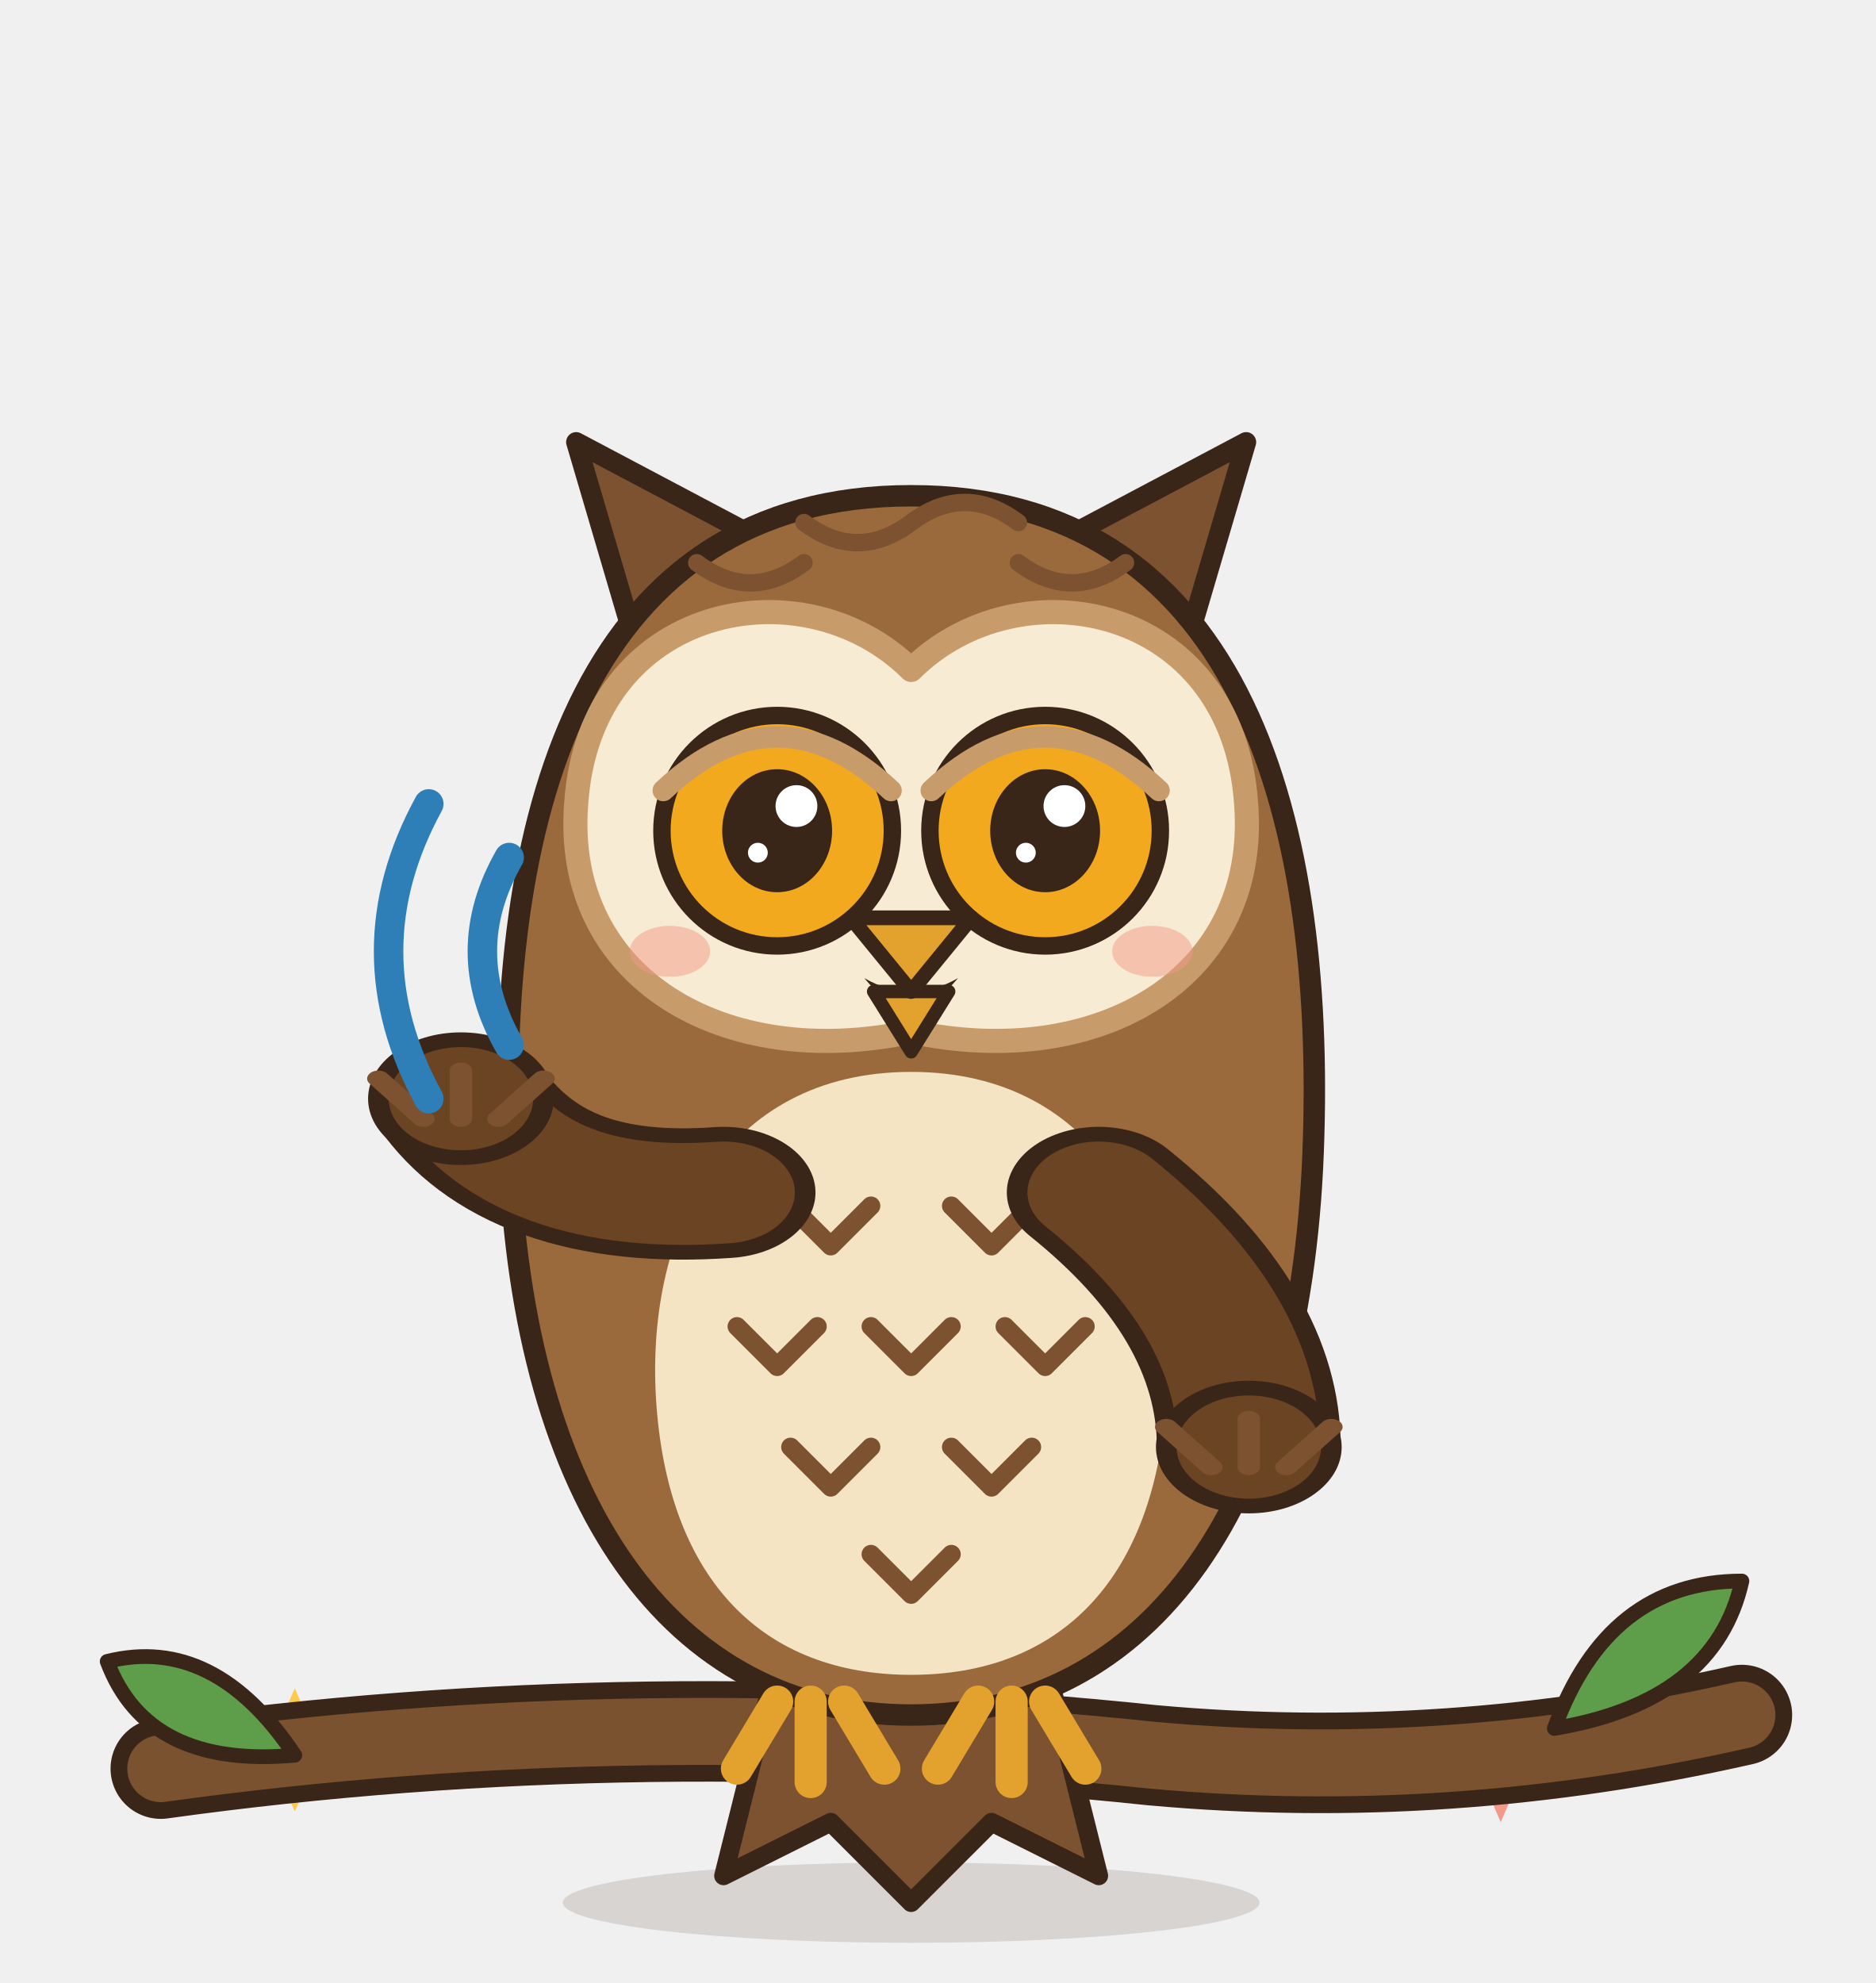
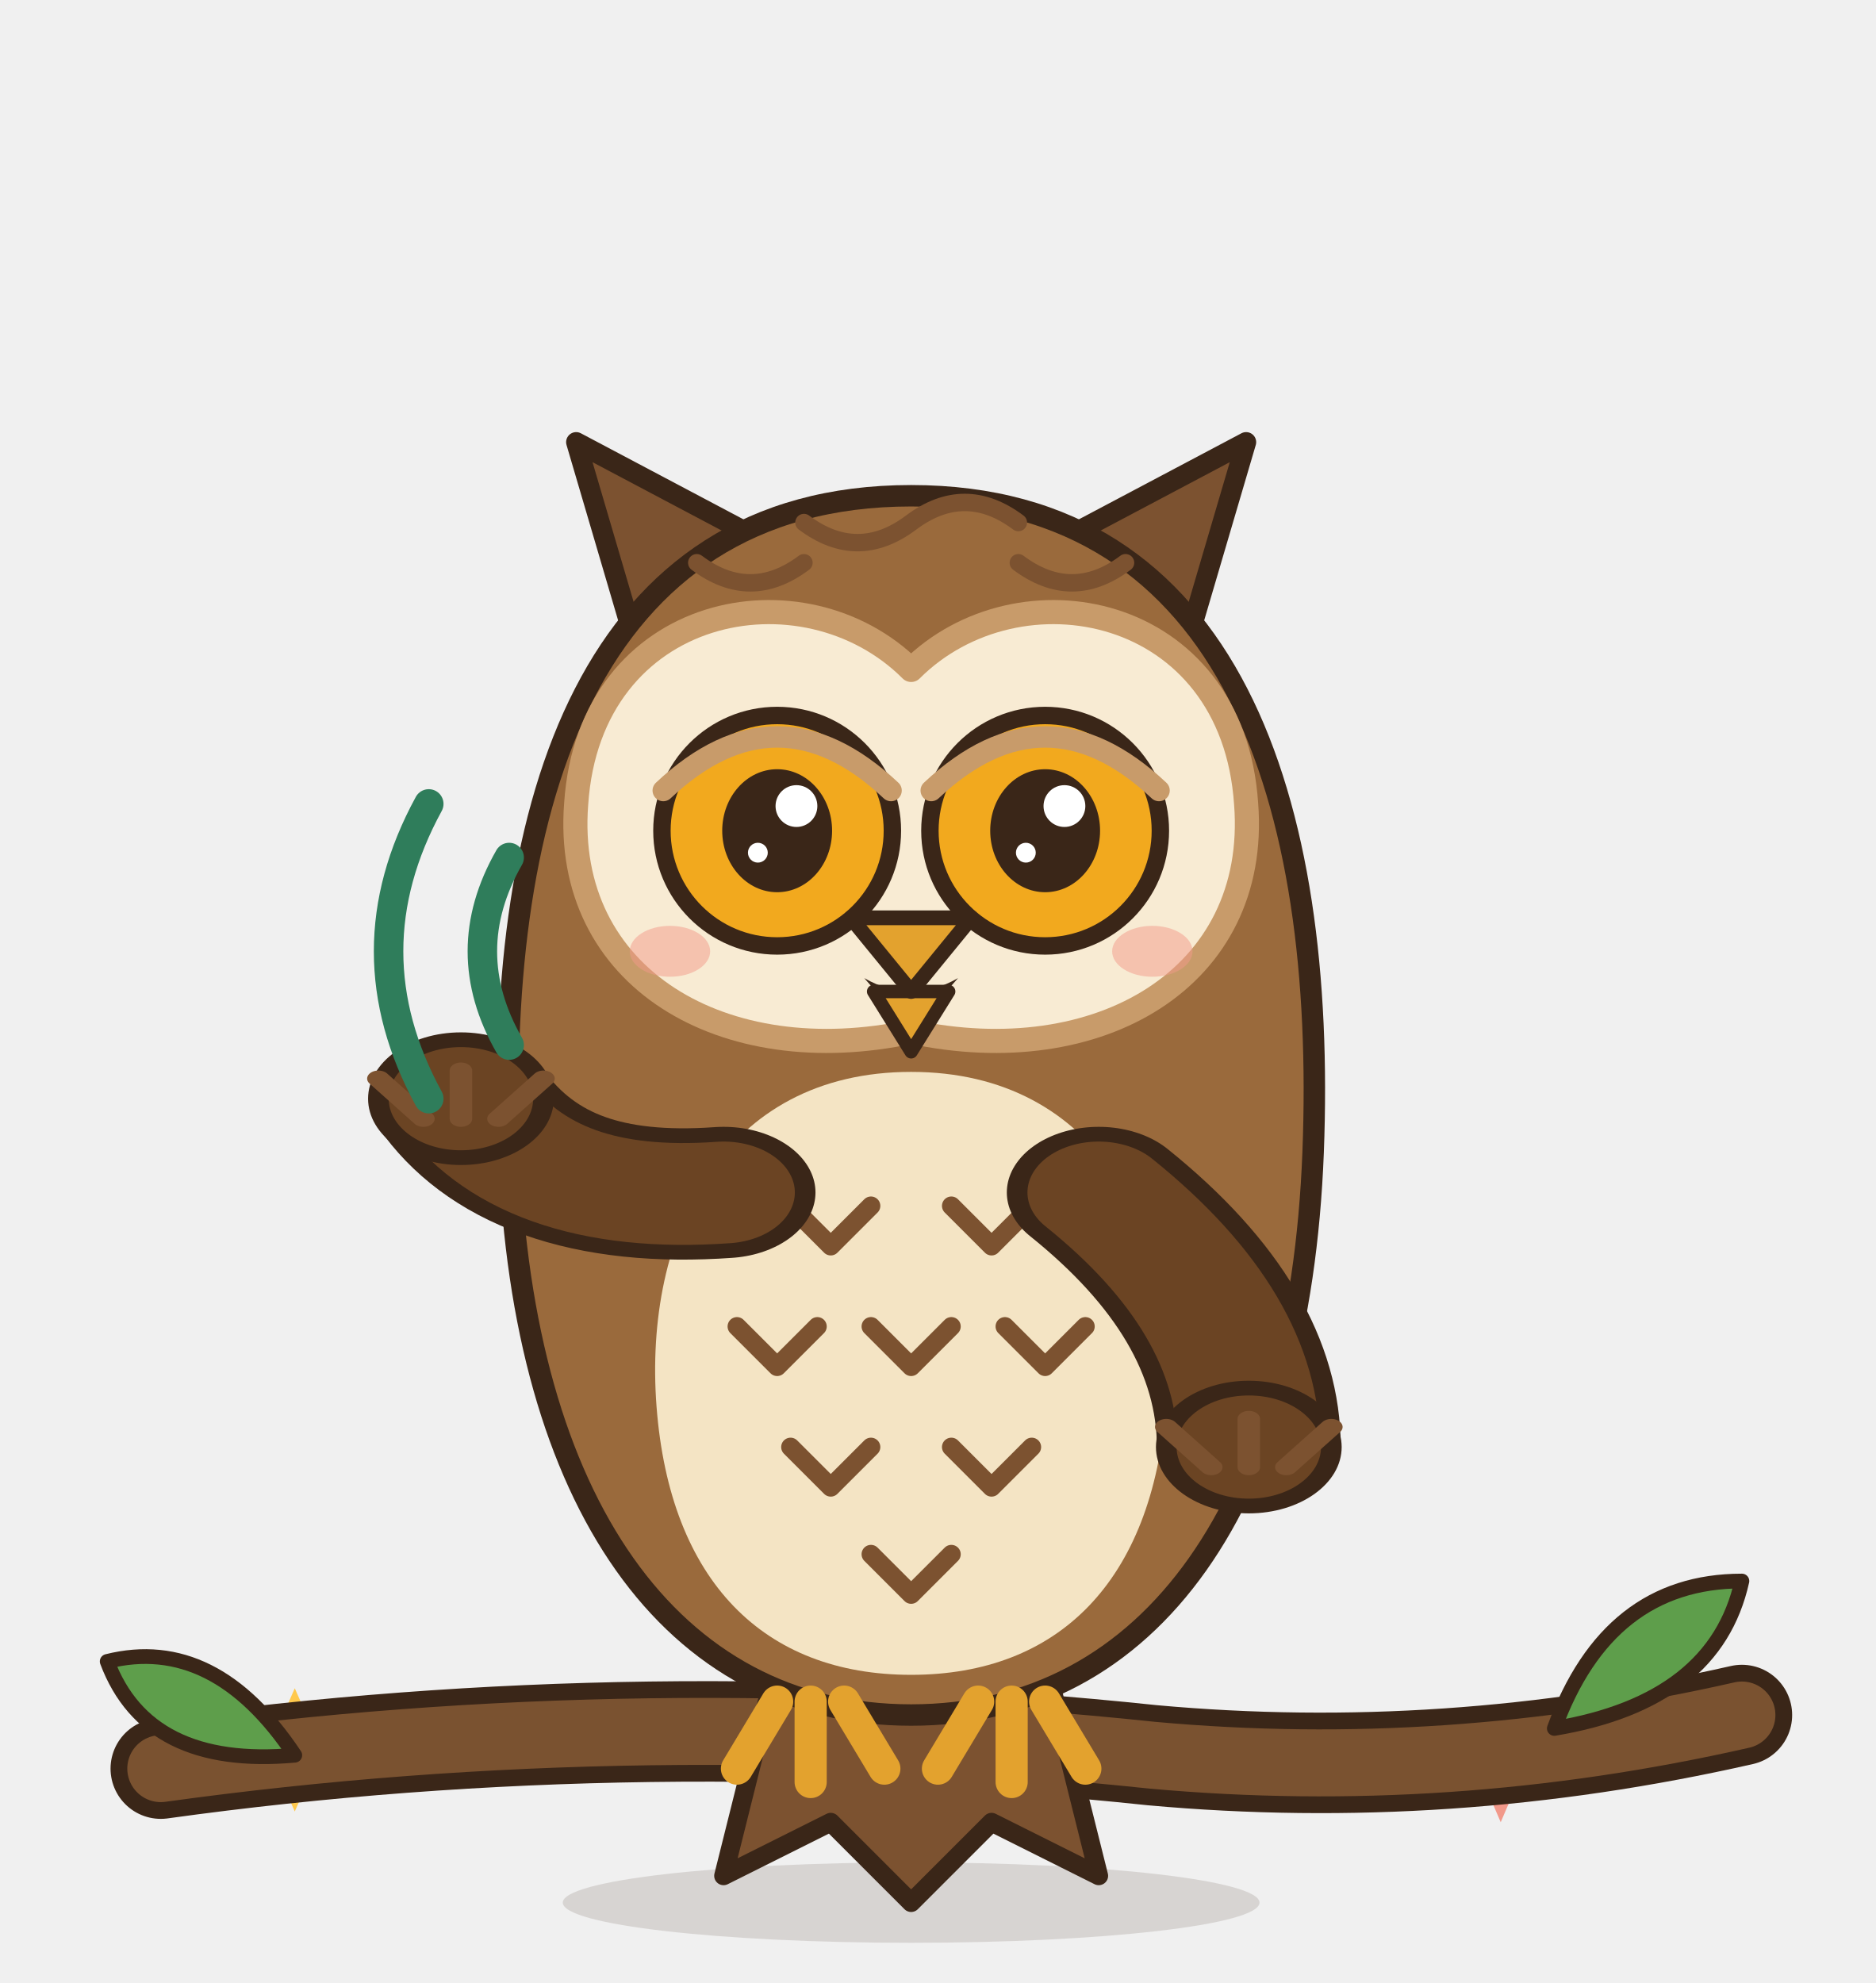
<svg xmlns="http://www.w3.org/2000/svg" viewBox="-8 -28 140 148" width="280" height="296" role="img" aria-labelledby="t">
  <style>.rd-wingL{transform-box:fill-box;transform-origin:100% 70%;animation:rd-flapL .38s ease-in-out infinite alternate}
.rd-wingR{transform-box:fill-box;transform-origin:0% 70%;animation:rd-flapR .38s ease-in-out infinite alternate}
.rd-star{transform-box:fill-box;transform-origin:center;animation:rd-star 2.2s ease-in-out infinite}
.rd-dust{transform-box:fill-box;transform-origin:center;animation:rd-dust 3s ease-in infinite}.rd-dust.b{animation-delay:1s}.rd-dust.c{animation-delay:2s}
.rd-shine{animation:rd-shine 3s ease-in-out infinite}
.rd-all{transform-box:fill-box;transform-origin:50% 100%;animation:rd-float 2.4s ease-in-out infinite}
.rd-look{animation:rd-look 5s ease-in-out infinite}
.rd-swing{transform-box:fill-box;transform-origin:100% 0%;animation:rd-swing 1.6s ease-in-out infinite alternate}
.rd-tip{transform-box:fill-box;transform-origin:center;animation:rd-tip 1.2s ease-in-out infinite alternate}
.rd-cheek{animation:rd-cheek 2.4s ease-in-out infinite}
.rd-dust,.rd-look,.rd-eyes,.rd-mouth-t,.rd-wave,.rd-bulb,.rd-ping,.rd-spark,.rd-dot,.rd-drop,.rd-sym,.rd-armL,.rd-armR,.rd-q{transform-box:fill-box;transform-origin:center}
.rd-eyes{animation:rd-blink 3.2s infinite}
.rd-ping{animation:rd-ping 2.4s ease-out infinite;transform-origin:50% 100%}
.rd-ping.b{animation-delay:.5s}
.rd-wave{transform-origin:0% 100%;animation:rd-wave .55s ease-in-out infinite alternate}
.rd-mouth-t{animation:rd-talk .24s ease-in-out infinite alternate}
.rd-snd{animation:rd-fade 1s ease-in-out infinite}.rd-snd.b{animation-delay:.3s}
.rd-bulb{animation:rd-pop 1.4s ease-in-out infinite alternate}
.rd-dot{animation:rd-fade 1.6s ease-in-out infinite}.rd-dot.b{animation-delay:.25s}.rd-dot.c{animation-delay:.5s}
.rd-spark{animation:rd-twinkle 1.1s ease-in-out infinite alternate}.rd-spark.b{animation-delay:.35s}.rd-spark.c{animation-delay:.7s}
.rd-jump{animation:rd-jump .5s cubic-bezier(.3,0,.5,1) infinite alternate}
.rd-drop{animation:rd-drop 1.8s ease-in infinite}
.rd-sym{animation:rd-bob 1.8s ease-in-out infinite alternate}.rd-sym.b{animation-delay:.4s}.rd-sym.c{animation-delay:.8s}
.rd-q{animation:rd-tilt 1.6s ease-in-out infinite alternate}
.rd-point{transform-box:fill-box;transform-origin:0% 100%;animation:rd-point .8s ease-in-out infinite alternate}
.rd-fist{transform-box:fill-box;transform-origin:100% 100%;animation:rd-fist .5s ease-in-out infinite alternate}
@keyframes rd-float{0%,100%{transform:translateY(0) rotate(0deg) scale(1,1)}25%{transform:translateY(-5px) rotate(-2.5deg) scale(.98,1.03)}50%{transform:translateY(-7px) rotate(0deg) scale(1,1)}75%{transform:translateY(-5px) rotate(2.5deg) scale(.98,1.03)}}
@keyframes rd-flapL{from{transform:rotate(8deg) scaleX(1)}to{transform:rotate(-14deg) scaleX(.72)}}
@keyframes rd-flapR{from{transform:rotate(-8deg) scaleX(1)}to{transform:rotate(14deg) scaleX(.72)}}
@keyframes rd-star{0%,100%{transform:rotate(0deg) scale(1)}50%{transform:rotate(72deg) scale(1.22)}}
@keyframes rd-dust{0%{transform:translateY(8px) scale(.3);opacity:0}20%{opacity:1}100%{transform:translateY(-26px) scale(1) rotate(90deg);opacity:0}}
@keyframes rd-shine{0%,100%{opacity:.35}50%{opacity:.75}}
@keyframes rd-look{0%,30%,100%{transform:translateX(0)}38%,55%{transform:translateX(-2.5px)}63%,80%{transform:translateX(2.5px)}}
@keyframes rd-swing{from{transform:rotate(-12deg)}to{transform:rotate(10deg)}}
@keyframes rd-tip{from{transform:scale(.85)}to{transform:scale(1.25)}}
@keyframes rd-cheek{0%,100%{opacity:.35}50%{opacity:.75}}
@keyframes rd-blink{0%,93%,100%{transform:scaleY(1)}96.5%{transform:scaleY(.08)}}
@keyframes rd-ping{0%{opacity:.9;transform:scale(.5)}100%{opacity:0;transform:scale(1.25)}}
@keyframes rd-wave{from{transform:rotate(-18deg)}to{transform:rotate(24deg)}}
@keyframes rd-talk{from{transform:scaleY(.3)}to{transform:scaleY(1.4)}}
@keyframes rd-fade{0%,100%{opacity:.15}50%{opacity:1}}
@keyframes rd-pop{from{transform:scale(.8) rotate(-6deg)}to{transform:scale(1.2) rotate(6deg)}}
@keyframes rd-twinkle{from{transform:scale(.4) rotate(0deg);opacity:.3}to{transform:scale(1.1) rotate(25deg);opacity:1}}
@keyframes rd-jump{from{transform:translateY(0) scale(1.04,.96)}to{transform:translateY(-12px) scale(.97,1.04)}}
@keyframes rd-drop{0%{transform:translateY(-3px);opacity:0}25%{opacity:1}100%{transform:translateY(9px);opacity:0}}
@keyframes rd-bob{from{transform:translateY(4px) rotate(-8deg)}to{transform:translateY(-5px) rotate(8deg)}}
@keyframes rd-tilt{from{transform:rotate(-14deg) translateY(2px)}to{transform:rotate(14deg) translateY(-3px)}}
@keyframes rd-point{from{transform:rotate(4deg)}to{transform:rotate(-16deg)}}
@keyframes rd-fist{from{transform:rotate(-6deg)}to{transform:rotate(16deg)}}
@media (prefers-reduced-motion:reduce){.rd-all,.rd-all *{animation:none!important}}</style>
  <ellipse cx="60" cy="114" rx="26" ry="3" fill="#3A2618" opacity=".14" />
  <path class="rd-dust" d="M14 98 l1.4 3.2 l3.2 1.4 l-3.2 1.4 l-1.4 3.2 l-1.4 -3.2 l-3.2 -1.4 l3.2 -1.4 z" fill="#FFC94D" />
  <path class="rd-dust b" d="M104 100 l1.2 2.8 l2.8 1.2 l-2.8 1.2 l-1.2 2.8 l-1.2 -2.8 l-2.8 -1.2 l2.8 -1.2 z" fill="#F2998A" />
-   <circle class="rd-dust c" cx="92" cy="104" r="1.9" fill="#2E7FB8" />
+   <circle class="rd-dust c" cx="92" cy="104" r="1.9" fill="#2F7D5B" />
  <g class="rd-all">
    <g>
      <path d="M4 104 Q40 99 78 103 Q100 105 122 100" fill="none" stroke="#3A2618" stroke-width="7.5" stroke-linecap="round" />
      <path d="M4 104 Q40 99 78 103 Q100 105 122 100" fill="none" stroke="#7A5230" stroke-width="5" stroke-linecap="round" />
      <g class="rd-swing">
        <path d="M108 101 Q112 90 122 90 Q120 99 108 101 Z" fill="#5E9E4B" stroke="#3A2618" stroke-width="1.1" stroke-linejoin="round" />
      </g>
      <path d="M14 103 Q8 94 0 96 Q3 104 14 103 Z" fill="#5E9E4B" stroke="#3A2618" stroke-width="1.1" stroke-linejoin="round" />
      <path d="M50 96 L46 112 L54 108 L60 114 L66 108 L74 112 L70 96 Z" fill="#7C5230" stroke="#3A2618" stroke-width="1.4" stroke-linejoin="round" />
      <path d="M40 22 L35 5 L52 14 Z M80 22 L85 5 L68 14 Z" fill="#7C5230" stroke="#3A2618" stroke-width="1.5" stroke-linejoin="round" />
      <path d="M60 9 C84 9 91 32 90 58 C89 84 78 100 60 100 C42 100 31 84 30 58 C29 32 36 9 60 9 Z" fill="#9A6A3C" stroke="#3A2618" stroke-width="1.6" />
      <path d="M44 14 q4 3 8 0 M68 14 q4 3 8 0 M52 11 q4 3 8 0 q4 -3 8 0" fill="none" stroke="#7C5230" stroke-width="1.3" stroke-linecap="round" />
      <path d="M60 52 C74 52 80 64 79 77 C78 90 71 97 60 97 C49 97 42 90 41 77 C40 64 46 52 60 52 Z" fill="#F4E4C4" />
      <path d="M51 62 l3 3 l3 -3 M63 62 l3 3 l3 -3 M47 71 l3 3 l3 -3 M57 71 l3 3 l3 -3 M67 71 l3 3 l3 -3 M51 80 l3 3 l3 -3 M63 80 l3 3 l3 -3 M57 88 l3 3 l3 -3" fill="none" stroke="#7C5230" stroke-width="1.4" stroke-linecap="round" stroke-linejoin="round" />
      <path d="M50 99 l-3 5 M52.5 99 v6 M55 99 l3 5 M65 99 l-3 5 M67.5 99 v6 M70 99 l3 5" stroke="#E3A22E" stroke-width="2.4" stroke-linecap="round" />
      <path d="M60 22 C52 14 36 17 35 32 C34 45 46 52 60 49 C74 52 86 45 85 32 C84 17 68 14 60 22 Z" fill="#F8EBD3" stroke="#C89B6A" stroke-width="1.8" stroke-linejoin="round" />
      <g class="rd-cheek">
        <ellipse cx="42" cy="43" rx="3" ry="1.9" fill="#F2998A" opacity=".5" />
        <ellipse cx="78" cy="43" rx="3" ry="1.9" fill="#F2998A" opacity=".5" />
      </g>
      <circle cx="50" cy="34" r="8.6" fill="#F2A91E" stroke="#3A2618" stroke-width="1.3" />
      <circle cx="70" cy="34" r="8.6" fill="#F2A91E" stroke="#3A2618" stroke-width="1.3" />
      <g class="rd-look">
        <g class="rd-eyes">
          <g transform="translate(-2 0)">
            <ellipse cx="52" cy="34" rx="4.1" ry="4.59" fill="#3A2618" />
            <circle cx="53.44" cy="32.16" r="1.56" fill="#FFFFFF" />
            <circle cx="50.56" cy="35.64" r="0.74" fill="#FFFFFF" />
          </g>
          <g transform="translate(2 0)">
            <ellipse cx="68" cy="34" rx="4.1" ry="4.59" fill="#3A2618" />
            <circle cx="69.44" cy="32.16" r="1.56" fill="#FFFFFF" />
            <circle cx="66.56" cy="35.64" r="0.74" fill="#FFFFFF" />
          </g>
        </g>
      </g>
      <path d="M41.5 31 Q50 23 58.5 31 M61.5 31 Q70 23 78.5 31" fill="none" stroke="#C89B6A" stroke-width="1.6" stroke-linecap="round" />
      <path d="M56.5 45 Q60 47 63.5 45 L60 49 Z" fill="#3A2618" />
      <path class="rd-mouth-t" d="M57.2 46 L62.8 46 L60 50.5 Z" fill="#E3A22E" stroke="#3A2618" stroke-width="1" stroke-linejoin="round" />
      <path d="M55.5 40.5 L64.5 40.5 L60 46 Z" fill="#E3A22E" stroke="#3A2618" stroke-width="1.1" stroke-linejoin="round" />
      <g transform="translate(60 0) scale(1.4 1) translate(-60 0)">
        <g class="rd-swing">
          <path d="M70 61 Q78 70 78 80" fill="none" stroke="#3A2618" stroke-width="9.8" stroke-linecap="round" />
          <path d="M70 61 Q78 70 78 80" fill="none" stroke="#6B4423" stroke-width="7.6" stroke-linecap="round" />
          <circle cx="78" cy="80" r="4.4" fill="#6B4423" stroke="#3A2618" stroke-width="1.1" />
          <path d="M76.0 81.5 l-2.4 -3 M78 81.5 l0 -3.6 M80.0 81.5 l2.4 -3" stroke="#7C5230" stroke-width="1.2" stroke-linecap="round" />
        </g>
        <g class="rd-point">
          <g>
            <path d="M50 61 Q40 62 36 54" fill="none" stroke="#3A2618" stroke-width="9.8" stroke-linecap="round" />
            <path d="M50 61 Q40 62 36 54" fill="none" stroke="#6B4423" stroke-width="7.6" stroke-linecap="round" />
            <circle cx="36" cy="54" r="4.4" fill="#6B4423" stroke="#3A2618" stroke-width="1.1" />
            <path d="M34.0 55.5 l-2.4 -3 M36 55.5 l0 -3.6 M38.0 55.5 l2.4 -3" stroke="#7C5230" stroke-width="1.2" stroke-linecap="round" />
          </g>
        </g>
      </g>
-       <path class="rd-snd" d="M30 36 Q26 43 30 50" fill="none" stroke="#2E7FB8" stroke-width="2.2" stroke-linecap="round" />
-       <path class="rd-snd b" d="M24 32 Q18 43 24 54" fill="none" stroke="#2E7FB8" stroke-width="2.2" stroke-linecap="round" />
+       <path class="rd-snd" d="M30 36 Q26 43 30 50" fill="none" stroke="#2F7D5B" stroke-width="2.2" stroke-linecap="round" />
+       <path class="rd-snd b" d="M24 32 Q18 43 24 54" fill="none" stroke="#2F7D5B" stroke-width="2.2" stroke-linecap="round" />
    </g>
  </g>
</svg>
